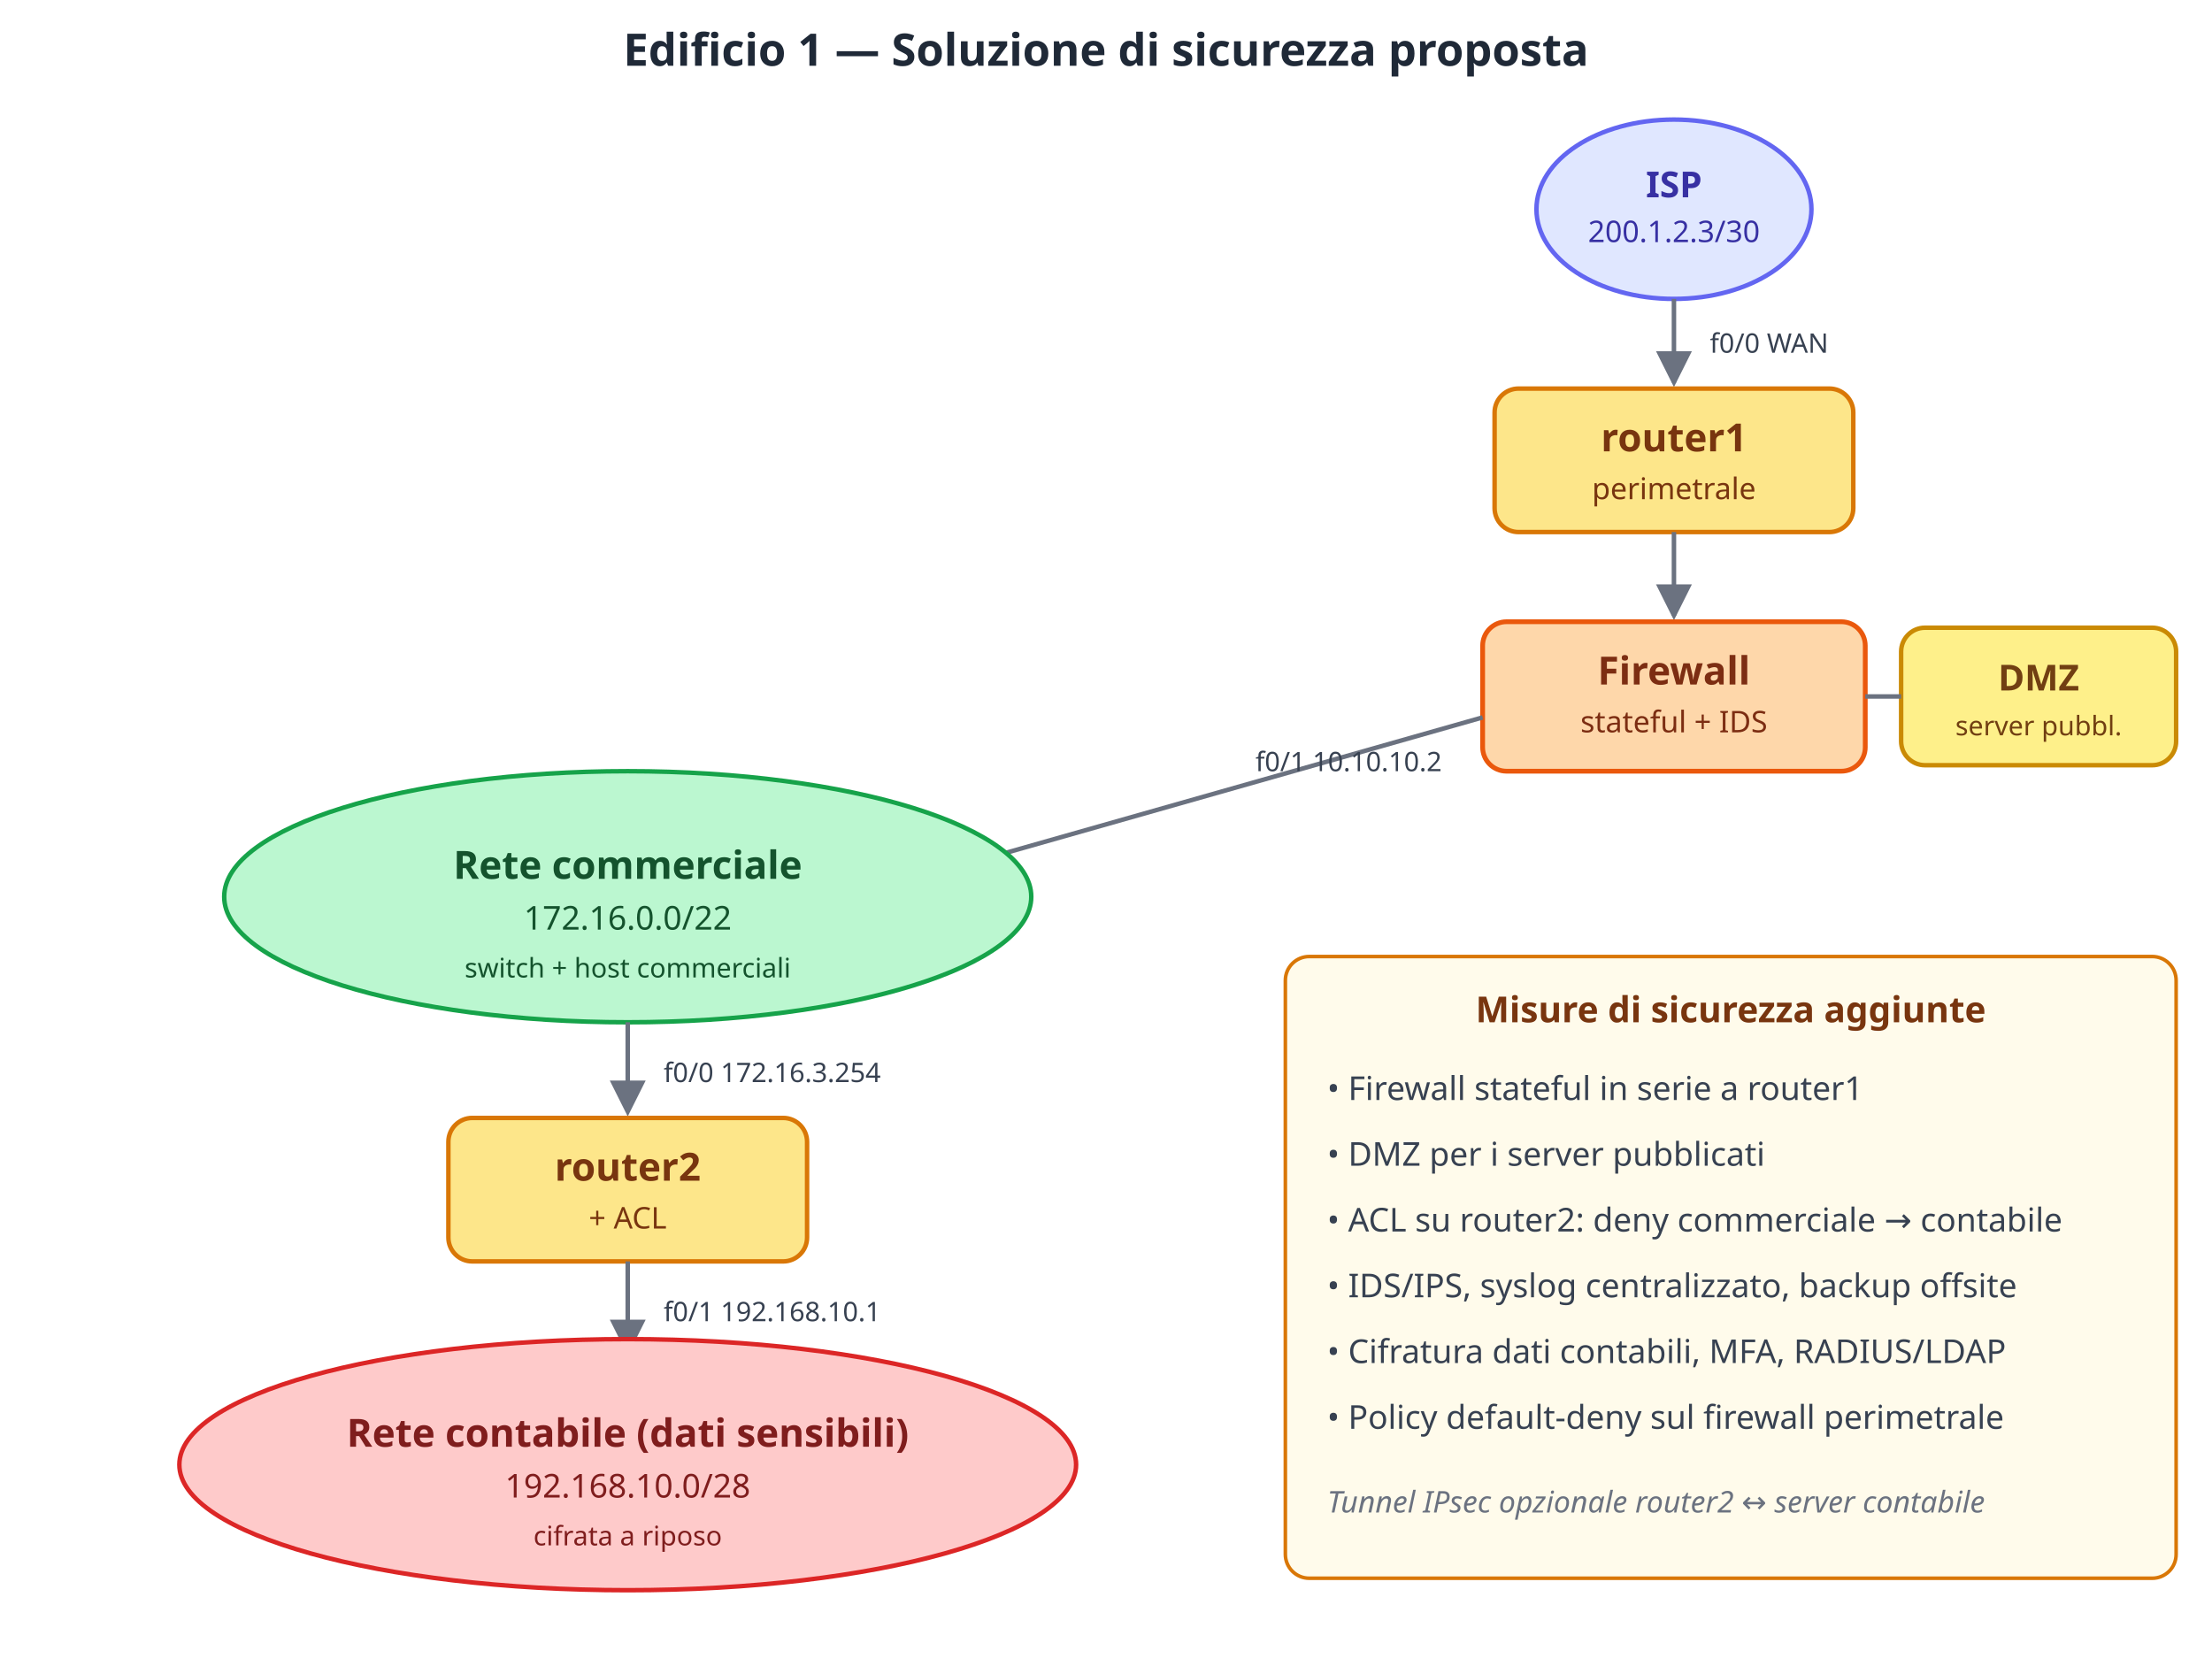
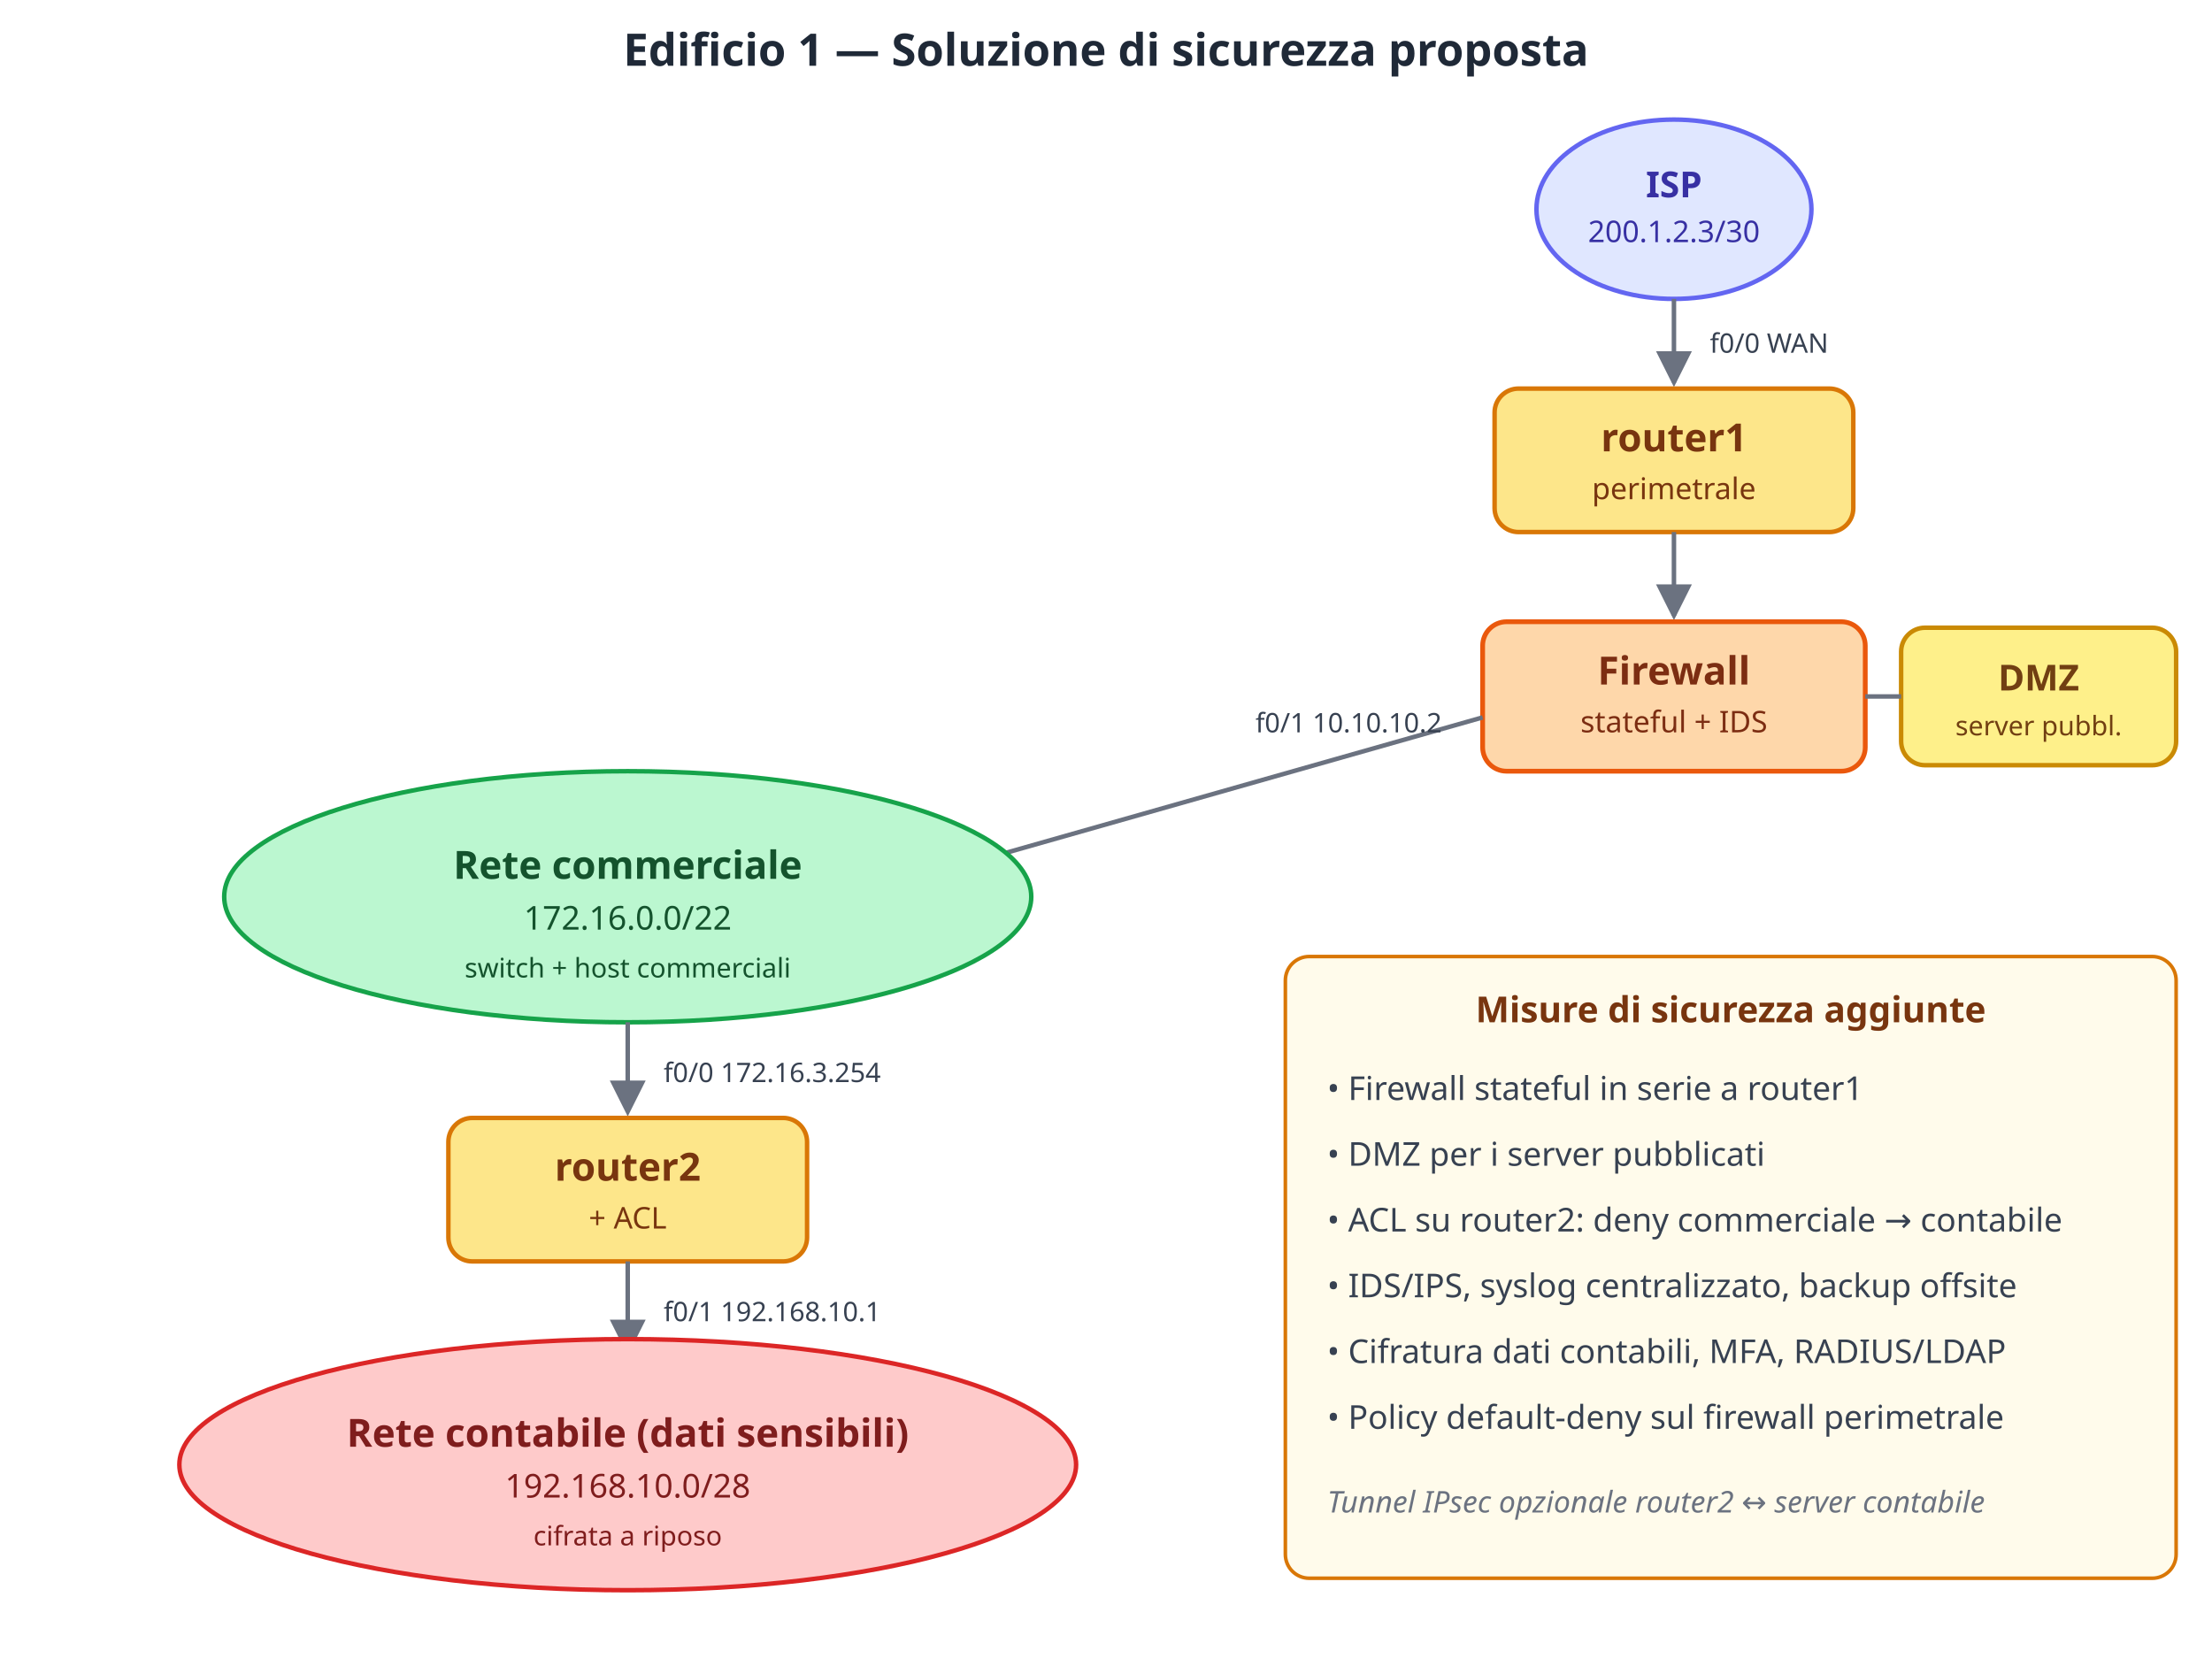
<svg xmlns="http://www.w3.org/2000/svg" viewBox="0 0 740 560" width="740" height="560" font-family="Segoe UI, system-ui, sans-serif">
  <defs>
    <marker id="a" markerWidth="9" markerHeight="9" refX="7" refY="4" orient="auto">
      <path d="M0,0 L8,4 L0,8 Z" fill="#6b7280" />
    </marker>
  </defs>
  <text x="370" y="22" text-anchor="middle" font-size="15" font-weight="700" fill="#1f2937">Edificio 1 — Soluzione di sicurezza proposta</text>
  <ellipse cx="560" cy="70" rx="46" ry="30" fill="#e0e7ff" stroke="#6366f1" stroke-width="1.5" />
  <text x="560" y="66" text-anchor="middle" font-size="12" font-weight="600" fill="#3730a3">ISP</text>
  <text x="560" y="81" text-anchor="middle" font-size="10" fill="#3730a3">200.1.2.3/30</text>
  <line x1="560" y1="100" x2="560" y2="128" stroke="#6b7280" stroke-width="1.5" marker-end="url(#a)" />
  <text x="572" y="118" font-size="9" fill="#374151">f0/0 WAN</text>
  <rect x="500" y="130" width="120" height="48" rx="8" fill="#fde68a" stroke="#d97706" stroke-width="1.5" />
  <text x="560" y="151" text-anchor="middle" font-size="13" font-weight="600" fill="#78350f">router1</text>
  <text x="560" y="167" text-anchor="middle" font-size="10" fill="#78350f">perimetrale</text>
  <line x1="560" y1="178" x2="560" y2="206" stroke="#6b7280" stroke-width="1.5" marker-end="url(#a)" />
  <rect x="496" y="208" width="128" height="50" rx="8" fill="#fed7aa" stroke="#ea580c" stroke-width="1.6" />
  <text x="560" y="229" text-anchor="middle" font-size="13" font-weight="700" fill="#7c2d12">Firewall</text>
  <text x="560" y="245" text-anchor="middle" font-size="10" fill="#7c2d12">stateful + IDS</text>
  <rect x="636" y="210" width="92" height="46" rx="8" fill="#fef08a" stroke="#ca8a04" stroke-width="1.5" />
  <text x="682" y="231" text-anchor="middle" font-size="12" font-weight="700" fill="#713f12">DMZ</text>
  <text x="682" y="246" text-anchor="middle" font-size="9" fill="#713f12">server pubbl.</text>
  <line x1="624" y1="233" x2="636" y2="233" stroke="#6b7280" stroke-width="1.5" />
  <line x1="496" y1="240" x2="320" y2="290" stroke="#6b7280" stroke-width="1.5" marker-end="url(#a)" />
-   <text x="420" y="258" font-size="9" fill="#374151">f0/1 10.10.10.2</text>
+   <text x="420" y="245" font-size="9" fill="#374151">f0/1 10.10.10.2</text>
  <ellipse cx="210" cy="300" rx="135" ry="42" fill="#bbf7d0" stroke="#16a34a" stroke-width="1.5" />
  <text x="210" y="294" text-anchor="middle" font-size="13" font-weight="600" fill="#14532d">Rete commerciale</text>
  <text x="210" y="311" text-anchor="middle" font-size="11" fill="#14532d">172.16.0.0/22</text>
  <text x="210" y="327" text-anchor="middle" font-size="9" fill="#14532d">switch + host commerciali</text>
  <line x1="210" y1="342" x2="210" y2="372" stroke="#6b7280" stroke-width="1.5" marker-end="url(#a)" />
  <text x="222" y="362" font-size="9" fill="#374151">f0/0 172.16.3.254</text>
  <rect x="150" y="374" width="120" height="48" rx="8" fill="#fde68a" stroke="#d97706" stroke-width="1.5" />
  <text x="210" y="395" text-anchor="middle" font-size="13" font-weight="600" fill="#78350f">router2</text>
  <text x="210" y="411" text-anchor="middle" font-size="10" fill="#78350f">+ ACL</text>
  <line x1="210" y1="422" x2="210" y2="452" stroke="#6b7280" stroke-width="1.5" marker-end="url(#a)" />
  <text x="222" y="442" font-size="9" fill="#374151">f0/1 192.168.10.1</text>
  <ellipse cx="210" cy="490" rx="150" ry="42" fill="#fecaca" stroke="#dc2626" stroke-width="1.5" />
  <text x="210" y="484" text-anchor="middle" font-size="13" font-weight="600" fill="#7f1d1d">Rete contabile (dati sensibili)</text>
  <text x="210" y="501" text-anchor="middle" font-size="11" fill="#7f1d1d">192.168.10.0/28</text>
  <text x="210" y="517" text-anchor="middle" font-size="9" fill="#7f1d1d">cifrata a riposo</text>
  <rect x="430" y="320" width="298" height="208" rx="8" fill="#fffbeb" stroke="#d97706" stroke-width="1.2" />
  <text x="579" y="342" text-anchor="middle" font-size="12" font-weight="700" fill="#78350f">Misure di sicurezza aggiunte</text>
  <text x="444" y="368" font-size="11" fill="#374151">• Firewall stateful in serie a router1</text>
  <text x="444" y="390" font-size="11" fill="#374151">• DMZ per i server pubblicati</text>
  <text x="444" y="412" font-size="11" fill="#374151">• ACL su router2: deny commerciale → contabile</text>
  <text x="444" y="434" font-size="11" fill="#374151">• IDS/IPS, syslog centralizzato, backup offsite</text>
  <text x="444" y="456" font-size="11" fill="#374151">• Cifratura dati contabili, MFA, RADIUS/LDAP</text>
  <text x="444" y="478" font-size="11" fill="#374151">• Policy default-deny sul firewall perimetrale</text>
  <text x="444" y="506" font-size="10" font-style="italic" fill="#6b7280">Tunnel IPsec opzionale router2 ↔ server contabile</text>
</svg>
